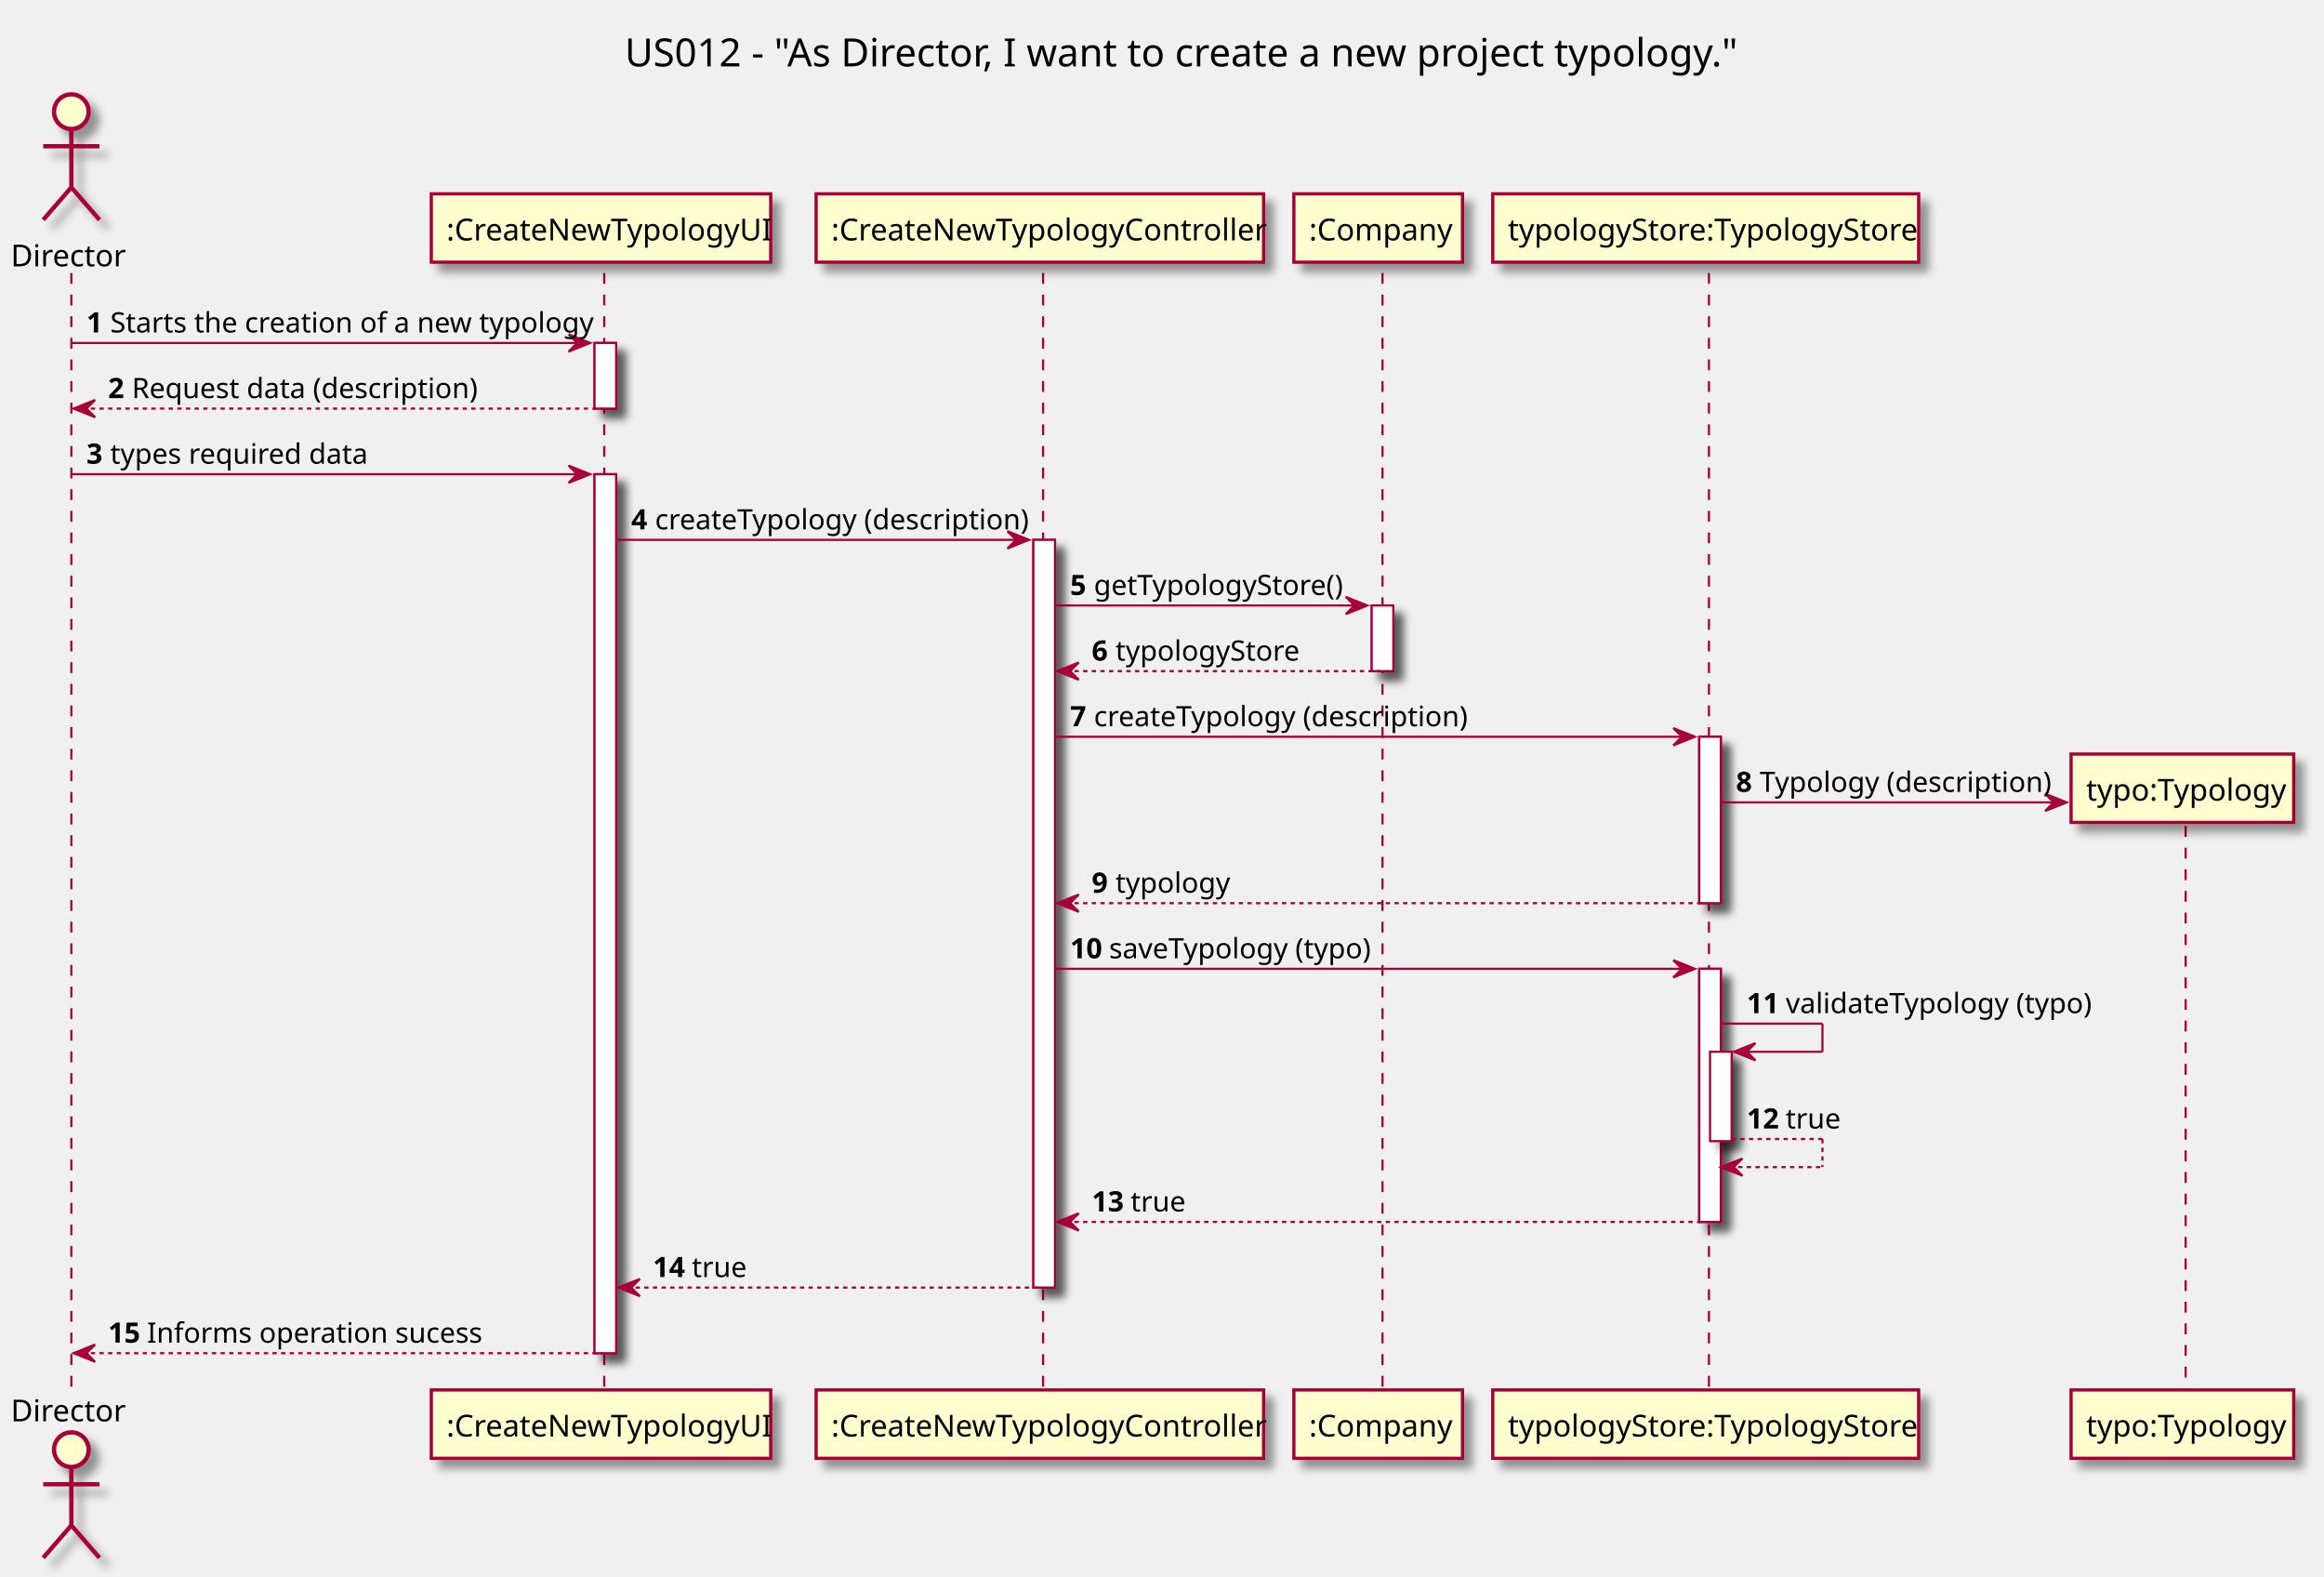
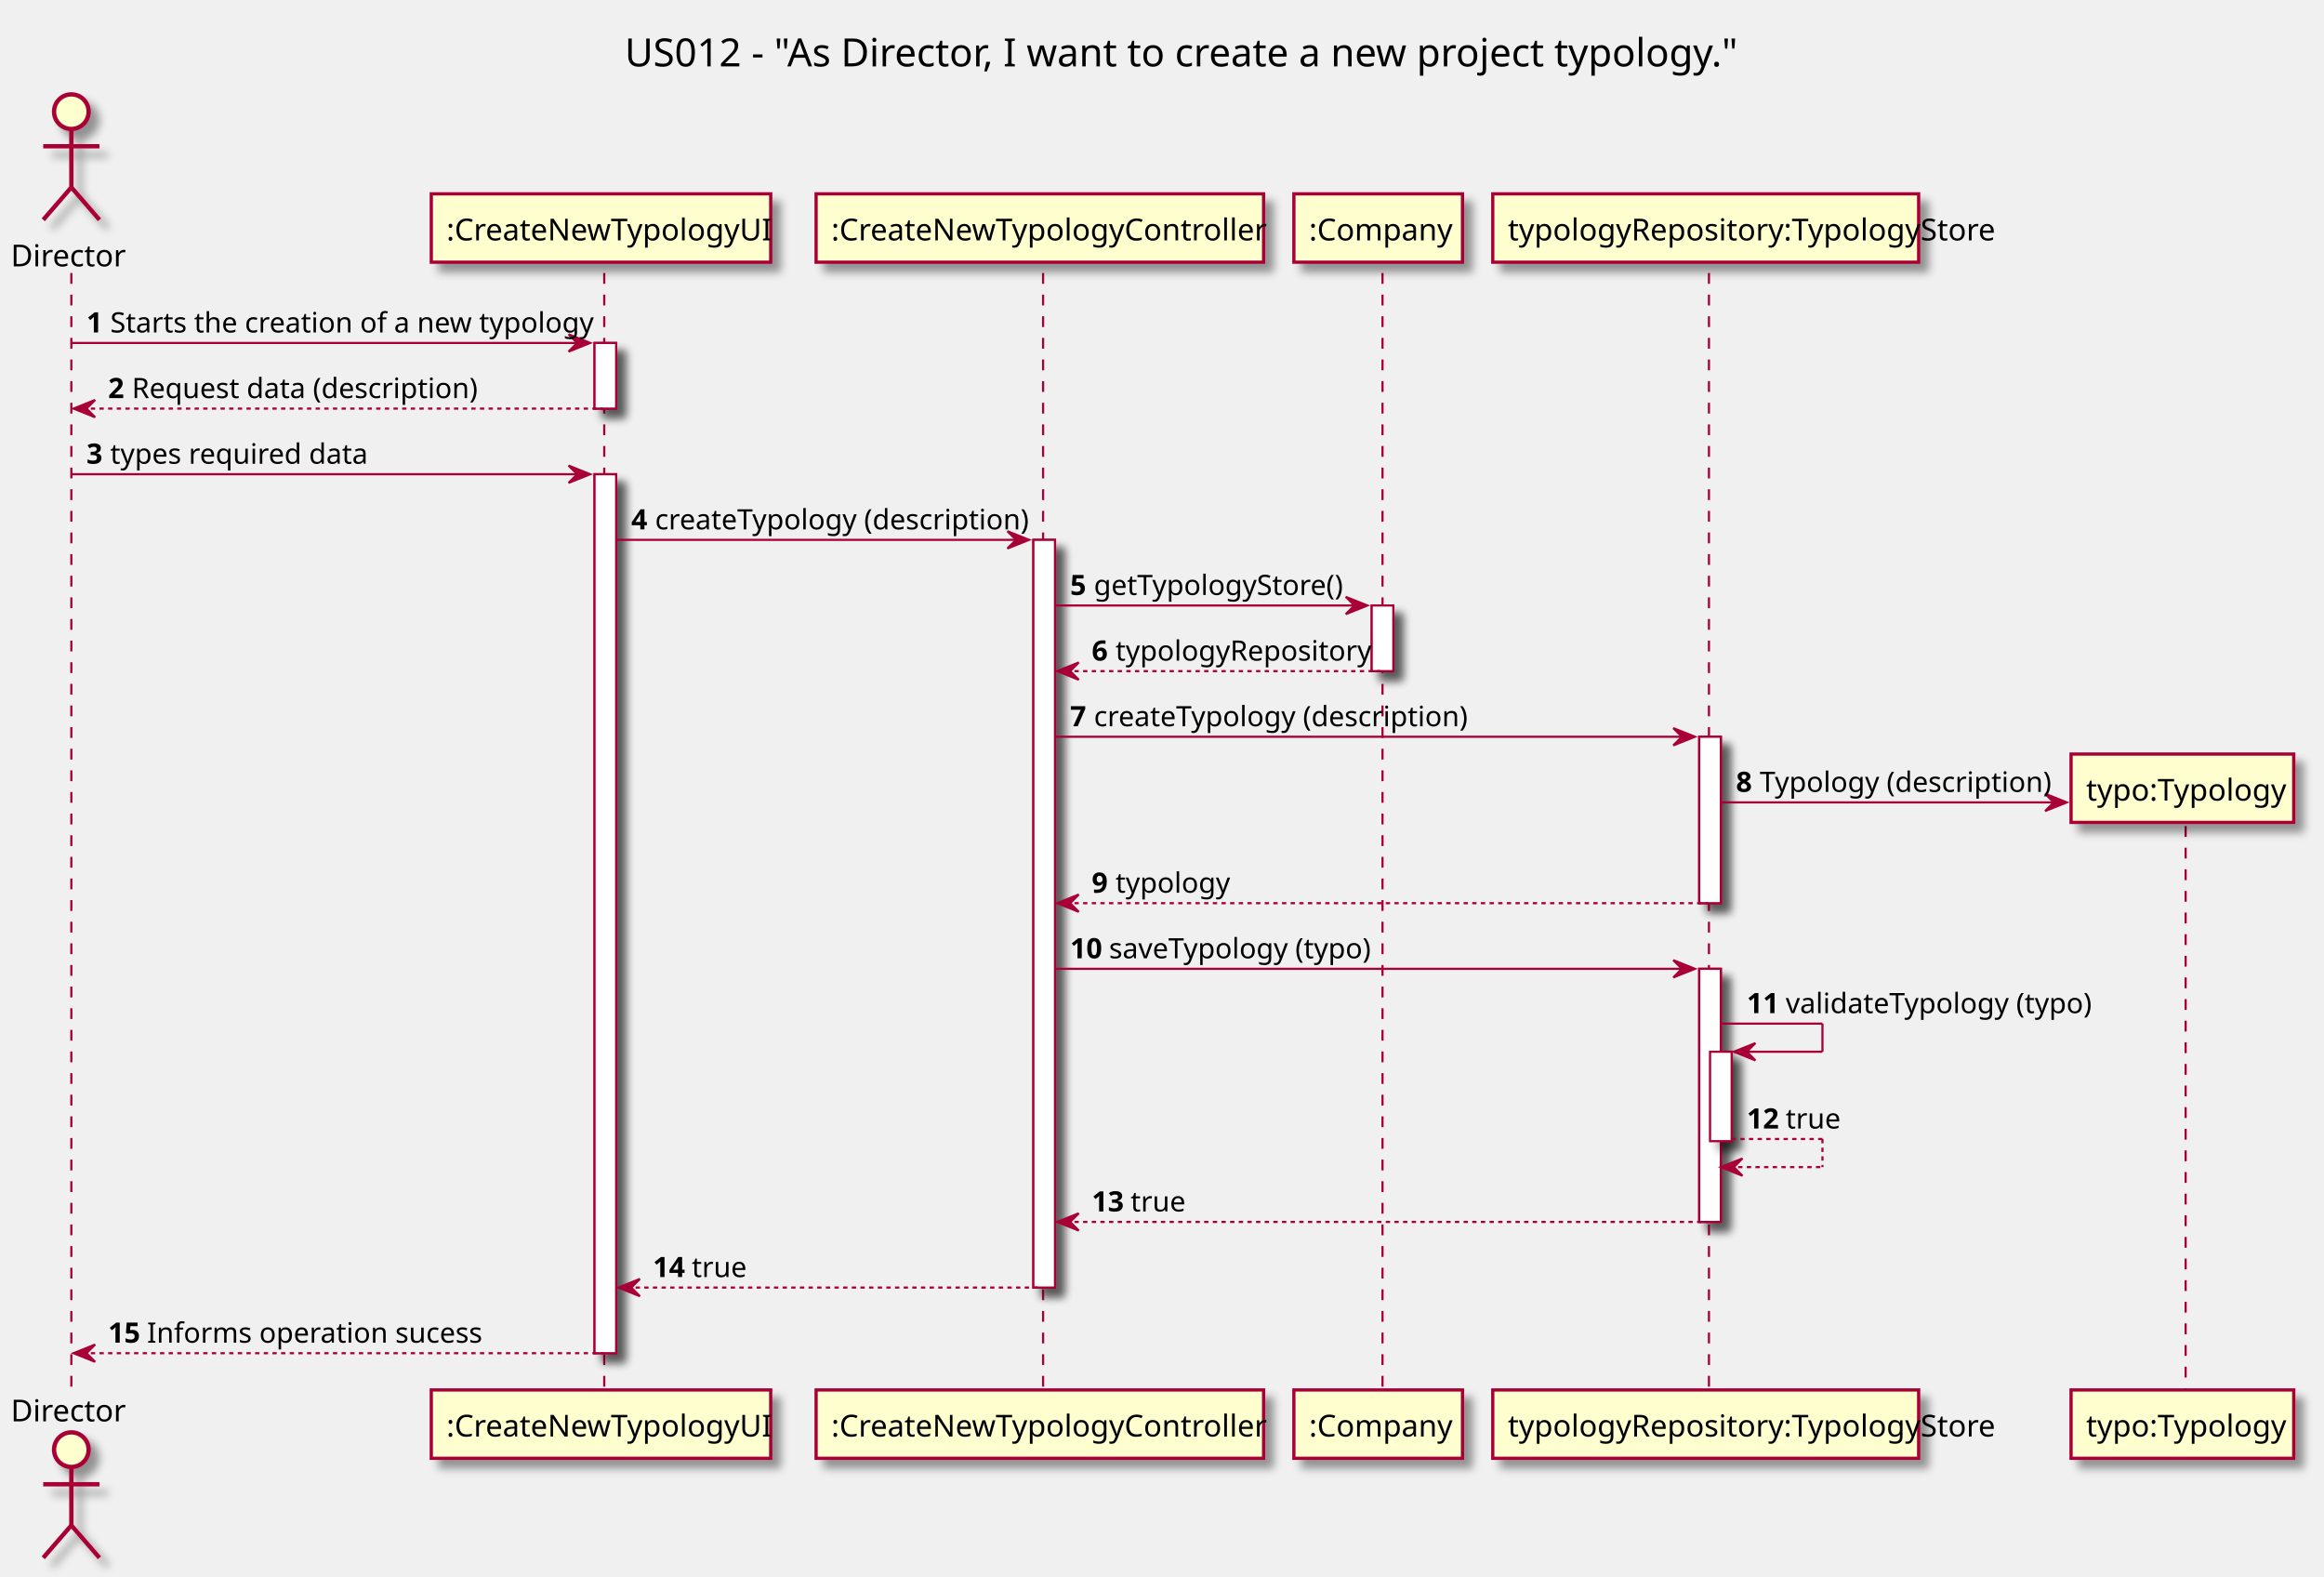
<svg xmlns="http://www.w3.org/2000/svg" contentScriptType="application/ecmascript" contentStyleType="text/css" height="729px" preserveAspectRatio="none" style="width:1075px;height:729px;background:#FFFFFF;" version="1.1" viewBox="0 0 1075 729" width="1075px" zoomAndPan="magnify">
  <defs>
    <filter height="300%" id="fnia7cm9d7foc" width="300%" x="-1" y="-1">
      <feGaussianBlur result="blurOut" stdDeviation="2.0" />
      <feColorMatrix in="blurOut" result="blurOut2" type="matrix" values="0 0 0 0 0 0 0 0 0 0 0 0 0 0 0 0 0 0 .4 0" />
      <feOffset dx="4.0" dy="4.0" in="blurOut2" result="blurOut3" />
      <feBlend in="SourceGraphic" in2="blurOut3" mode="normal" />
    </filter>
  </defs>
  <g>
    <text fill="#000000" font-family="sans-serif" font-size="18" lengthAdjust="spacing" textLength="492" x="289" y="30.686">US012 - "As Director, I want to create a new project typology."</text>
    <rect fill="#FFFFFF" filter="url(#fnia7cm9d7foc)" height="30.352" style="stroke:#A80036;stroke-width:1.0;" width="10" x="275" y="158.602" />
    <rect fill="#FFFFFF" filter="url(#fnia7cm9d7foc)" height="406.477" style="stroke:#A80036;stroke-width:1.0;" width="10" x="275" y="219.305" />
    <rect fill="#FFFFFF" filter="url(#fnia7cm9d7foc)" height="345.773" style="stroke:#A80036;stroke-width:1.0;" width="10" x="478" y="249.656" />
    <rect fill="#FFFFFF" filter="url(#fnia7cm9d7foc)" height="30.352" style="stroke:#A80036;stroke-width:1.0;" width="10" x="634.5" y="280.008" />
    <rect fill="#FFFFFF" filter="url(#fnia7cm9d7foc)" height="76.961" style="stroke:#A80036;stroke-width:1.0;" width="10" x="786" y="340.711" />
    <rect fill="#FFFFFF" filter="url(#fnia7cm9d7foc)" height="117.055" style="stroke:#A80036;stroke-width:1.0;" width="10" x="786" y="448.023" />
    <rect fill="#FFFFFF" filter="url(#fnia7cm9d7foc)" height="41.352" style="stroke:#A80036;stroke-width:1.0;" width="10" x="791" y="486.375" />
    <line style="stroke:#A80036;stroke-width:1.0;stroke-dasharray:5.0,5.0;" x1="33" x2="33" y1="126.25" y2="643.781" />
    <line style="stroke:#A80036;stroke-width:1.0;stroke-dasharray:5.0,5.0;" x1="279.5" x2="279.5" y1="126.25" y2="643.781" />
    <line style="stroke:#A80036;stroke-width:1.0;stroke-dasharray:5.0,5.0;" x1="482.5" x2="482.5" y1="126.25" y2="643.781" />
    <line style="stroke:#A80036;stroke-width:1.0;stroke-dasharray:5.0,5.0;" x1="639.5" x2="639.5" y1="126.25" y2="643.781" />
    <line style="stroke:#A80036;stroke-width:1.0;stroke-dasharray:5.0,5.0;" x1="790.5" x2="790.5" y1="126.25" y2="643.781" />
    <line style="stroke:#A80036;stroke-width:1.0;stroke-dasharray:5.0,5.0;" x1="1011" x2="1011" y1="382.016" y2="643.781" />
    <text fill="#000000" font-family="sans-serif" font-size="14" lengthAdjust="spacing" textLength="50" x="5" y="123.174">Director</text>
    <ellipse cx="33" cy="51.641" fill="#FEFECE" filter="url(#fnia7cm9d7foc)" rx="8" ry="8" style="stroke:#A80036;stroke-width:2.0;" />
    <path d="M33,59.641 L33,86.641 M20,67.641 L46,67.641 M33,86.641 L20,101.641 M33,86.641 L46,101.641 " fill="none" filter="url(#fnia7cm9d7foc)" style="stroke:#A80036;stroke-width:2.0;" />
    <text fill="#000000" font-family="sans-serif" font-size="14" lengthAdjust="spacing" textLength="50" x="5" y="657.314">Director</text>
    <ellipse cx="33" cy="670.391" fill="#FEFECE" filter="url(#fnia7cm9d7foc)" rx="8" ry="8" style="stroke:#A80036;stroke-width:2.0;" />
    <path d="M33,678.391 L33,705.391 M20,686.391 L46,686.391 M33,705.391 L20,720.391 M33,705.391 L46,720.391 " fill="none" filter="url(#fnia7cm9d7foc)" style="stroke:#A80036;stroke-width:2.0;" />
    <rect fill="#FEFECE" filter="url(#fnia7cm9d7foc)" height="31.609" style="stroke:#A80036;stroke-width:1.5;" width="157" x="199.5" y="89.641" />
    <text fill="#000000" font-family="sans-serif" font-size="14" lengthAdjust="spacing" textLength="143" x="206.5" y="111.174">:CreateNewTypologyUI</text>
    <rect fill="#FEFECE" filter="url(#fnia7cm9d7foc)" height="31.609" style="stroke:#A80036;stroke-width:1.5;" width="157" x="199.5" y="642.781" />
    <text fill="#000000" font-family="sans-serif" font-size="14" lengthAdjust="spacing" textLength="143" x="206.5" y="664.314">:CreateNewTypologyUI</text>
    <rect fill="#FEFECE" filter="url(#fnia7cm9d7foc)" height="31.609" style="stroke:#A80036;stroke-width:1.5;" width="207" x="377.5" y="89.641" />
    <text fill="#000000" font-family="sans-serif" font-size="14" lengthAdjust="spacing" textLength="193" x="384.5" y="111.174">:CreateNewTypologyController</text>
    <rect fill="#FEFECE" filter="url(#fnia7cm9d7foc)" height="31.609" style="stroke:#A80036;stroke-width:1.5;" width="207" x="377.5" y="642.781" />
    <text fill="#000000" font-family="sans-serif" font-size="14" lengthAdjust="spacing" textLength="193" x="384.5" y="664.314">:CreateNewTypologyController</text>
    <rect fill="#FEFECE" filter="url(#fnia7cm9d7foc)" height="31.609" style="stroke:#A80036;stroke-width:1.5;" width="78" x="598.5" y="89.641" />
    <text fill="#000000" font-family="sans-serif" font-size="14" lengthAdjust="spacing" textLength="64" x="605.5" y="111.174">:Company</text>
    <rect fill="#FEFECE" filter="url(#fnia7cm9d7foc)" height="31.609" style="stroke:#A80036;stroke-width:1.5;" width="78" x="598.5" y="642.781" />
    <text fill="#000000" font-family="sans-serif" font-size="14" lengthAdjust="spacing" textLength="64" x="605.5" y="664.314">:Company</text>
    <rect fill="#FEFECE" filter="url(#fnia7cm9d7foc)" height="31.609" style="stroke:#A80036;stroke-width:1.5;" width="197" x="690.5" y="89.641" />
-     <text fill="#000000" font-family="sans-serif" font-size="14" lengthAdjust="spacing" textLength="183" x="697.5" y="111.174">typologyStore:TypologyStore</text>
+     <text fill="#000000" font-family="sans-serif" font-size="14" lengthAdjust="spacing" textLength="183" x="697.5" y="111.174">typologyRepository:TypologyStore</text>
    <rect fill="#FEFECE" filter="url(#fnia7cm9d7foc)" height="31.609" style="stroke:#A80036;stroke-width:1.5;" width="197" x="690.5" y="642.781" />
-     <text fill="#000000" font-family="sans-serif" font-size="14" lengthAdjust="spacing" textLength="183" x="697.5" y="664.314">typologyStore:TypologyStore</text>
+     <text fill="#000000" font-family="sans-serif" font-size="14" lengthAdjust="spacing" textLength="183" x="697.5" y="664.314">typologyRepository:TypologyStore</text>
    <rect fill="#FEFECE" filter="url(#fnia7cm9d7foc)" height="31.609" style="stroke:#A80036;stroke-width:1.5;" width="103" x="958" y="642.781" />
    <text fill="#000000" font-family="sans-serif" font-size="14" lengthAdjust="spacing" textLength="89" x="965" y="664.314">typo:Typology</text>
    <rect fill="#FFFFFF" filter="url(#fnia7cm9d7foc)" height="30.352" style="stroke:#A80036;stroke-width:1.0;" width="10" x="275" y="158.602" />
    <rect fill="#FFFFFF" filter="url(#fnia7cm9d7foc)" height="406.477" style="stroke:#A80036;stroke-width:1.0;" width="10" x="275" y="219.305" />
    <rect fill="#FFFFFF" filter="url(#fnia7cm9d7foc)" height="345.773" style="stroke:#A80036;stroke-width:1.0;" width="10" x="478" y="249.656" />
    <rect fill="#FFFFFF" filter="url(#fnia7cm9d7foc)" height="30.352" style="stroke:#A80036;stroke-width:1.0;" width="10" x="634.5" y="280.008" />
    <rect fill="#FFFFFF" filter="url(#fnia7cm9d7foc)" height="76.961" style="stroke:#A80036;stroke-width:1.0;" width="10" x="786" y="340.711" />
    <rect fill="#FFFFFF" filter="url(#fnia7cm9d7foc)" height="117.055" style="stroke:#A80036;stroke-width:1.0;" width="10" x="786" y="448.023" />
    <rect fill="#FFFFFF" filter="url(#fnia7cm9d7foc)" height="41.352" style="stroke:#A80036;stroke-width:1.0;" width="10" x="791" y="486.375" />
    <polygon fill="#A80036" points="263,154.602,273,158.602,263,162.602,267,158.602" style="stroke:#A80036;stroke-width:1.0;" />
    <line style="stroke:#A80036;stroke-width:1.0;" x1="33" x2="269" y1="158.602" y2="158.602" />
    <text fill="#000000" font-family="sans-serif" font-size="13" font-weight="bold" lengthAdjust="spacing" textLength="7" x="40" y="153.745">1</text>
    <text fill="#000000" font-family="sans-serif" font-size="13" lengthAdjust="spacing" textLength="212" x="51" y="153.745">Starts the creation of a new typology</text>
    <polygon fill="#A80036" points="44,184.953,34,188.953,44,192.953,40,188.953" style="stroke:#A80036;stroke-width:1.0;" />
    <line style="stroke:#A80036;stroke-width:1.0;stroke-dasharray:2.0,2.0;" x1="38" x2="279" y1="188.953" y2="188.953" />
    <text fill="#000000" font-family="sans-serif" font-size="13" font-weight="bold" lengthAdjust="spacing" textLength="7" x="50" y="184.097">2</text>
    <text fill="#000000" font-family="sans-serif" font-size="13" lengthAdjust="spacing" textLength="152" x="61" y="184.097">Request data (description)</text>
    <polygon fill="#A80036" points="263,215.305,273,219.305,263,223.305,267,219.305" style="stroke:#A80036;stroke-width:1.0;" />
    <line style="stroke:#A80036;stroke-width:1.0;" x1="33" x2="269" y1="219.305" y2="219.305" />
    <text fill="#000000" font-family="sans-serif" font-size="13" font-weight="bold" lengthAdjust="spacing" textLength="7" x="40" y="214.448">3</text>
    <text fill="#000000" font-family="sans-serif" font-size="13" lengthAdjust="spacing" textLength="111" x="51" y="214.448">types required data</text>
    <polygon fill="#A80036" points="466,245.656,476,249.656,466,253.656,470,249.656" style="stroke:#A80036;stroke-width:1.0;" />
    <line style="stroke:#A80036;stroke-width:1.0;" x1="285" x2="472" y1="249.656" y2="249.656" />
    <text fill="#000000" font-family="sans-serif" font-size="13" font-weight="bold" lengthAdjust="spacing" textLength="7" x="292" y="244.8">4</text>
    <text fill="#000000" font-family="sans-serif" font-size="13" lengthAdjust="spacing" textLength="163" x="303" y="244.8">createTypology (description)</text>
    <polygon fill="#A80036" points="622.5,276.008,632.5,280.008,622.5,284.008,626.5,280.008" style="stroke:#A80036;stroke-width:1.0;" />
    <line style="stroke:#A80036;stroke-width:1.0;" x1="488" x2="628.5" y1="280.008" y2="280.008" />
    <text fill="#000000" font-family="sans-serif" font-size="13" font-weight="bold" lengthAdjust="spacing" textLength="7" x="495" y="275.151">5</text>
    <text fill="#000000" font-family="sans-serif" font-size="13" lengthAdjust="spacing" textLength="109" x="506" y="275.151">getTypologyStore()</text>
    <polygon fill="#A80036" points="499,306.359,489,310.359,499,314.359,495,310.359" style="stroke:#A80036;stroke-width:1.0;" />
    <line style="stroke:#A80036;stroke-width:1.0;stroke-dasharray:2.0,2.0;" x1="493" x2="638.5" y1="310.359" y2="310.359" />
    <text fill="#000000" font-family="sans-serif" font-size="13" font-weight="bold" lengthAdjust="spacing" textLength="7" x="505" y="305.503">6</text>
-     <text fill="#000000" font-family="sans-serif" font-size="13" lengthAdjust="spacing" textLength="80" x="516" y="305.503">typologyStore</text>
+     <text fill="#000000" font-family="sans-serif" font-size="13" lengthAdjust="spacing" textLength="80" x="516" y="305.503">typologyRepository</text>
    <polygon fill="#A80036" points="774,336.711,784,340.711,774,344.711,778,340.711" style="stroke:#A80036;stroke-width:1.0;" />
    <line style="stroke:#A80036;stroke-width:1.0;" x1="488" x2="780" y1="340.711" y2="340.711" />
    <text fill="#000000" font-family="sans-serif" font-size="13" font-weight="bold" lengthAdjust="spacing" textLength="7" x="495" y="335.854">7</text>
    <text fill="#000000" font-family="sans-serif" font-size="13" lengthAdjust="spacing" textLength="163" x="506" y="335.854">createTypology (description)</text>
    <polygon fill="#A80036" points="946,367.062,956,371.062,946,375.062,950,371.062" style="stroke:#A80036;stroke-width:1.0;" />
    <line style="stroke:#A80036;stroke-width:1.0;" x1="796" x2="952" y1="371.062" y2="371.062" />
    <text fill="#000000" font-family="sans-serif" font-size="13" font-weight="bold" lengthAdjust="spacing" textLength="7" x="803" y="366.206">8</text>
    <text fill="#000000" font-family="sans-serif" font-size="13" lengthAdjust="spacing" textLength="127" x="814" y="366.206">Typology (description)</text>
    <rect fill="#FEFECE" filter="url(#fnia7cm9d7foc)" height="31.609" style="stroke:#A80036;stroke-width:1.5;" width="103" x="958" y="348.711" />
    <text fill="#000000" font-family="sans-serif" font-size="14" lengthAdjust="spacing" textLength="89" x="965" y="370.244">typo:Typology</text>
    <polygon fill="#A80036" points="499,413.672,489,417.672,499,421.672,495,417.672" style="stroke:#A80036;stroke-width:1.0;" />
    <line style="stroke:#A80036;stroke-width:1.0;stroke-dasharray:2.0,2.0;" x1="493" x2="790" y1="417.672" y2="417.672" />
    <text fill="#000000" font-family="sans-serif" font-size="13" font-weight="bold" lengthAdjust="spacing" textLength="7" x="505" y="412.815">9</text>
    <text fill="#000000" font-family="sans-serif" font-size="13" lengthAdjust="spacing" textLength="49" x="516" y="412.815">typology</text>
    <polygon fill="#A80036" points="774,444.023,784,448.023,774,452.023,778,448.023" style="stroke:#A80036;stroke-width:1.0;" />
    <line style="stroke:#A80036;stroke-width:1.0;" x1="488" x2="780" y1="448.023" y2="448.023" />
    <text fill="#000000" font-family="sans-serif" font-size="13" font-weight="bold" lengthAdjust="spacing" textLength="14" x="495" y="443.167">10</text>
    <text fill="#000000" font-family="sans-serif" font-size="13" lengthAdjust="spacing" textLength="115" x="513" y="443.167">saveTypology (typo)</text>
    <line style="stroke:#A80036;stroke-width:1.0;" x1="796" x2="843" y1="473.375" y2="473.375" />
    <line style="stroke:#A80036;stroke-width:1.0;" x1="843" x2="843" y1="473.375" y2="486.375" />
    <line style="stroke:#A80036;stroke-width:1.0;" x1="802" x2="843" y1="486.375" y2="486.375" />
    <polygon fill="#A80036" points="812,482.375,802,486.375,812,490.375,808,486.375" style="stroke:#A80036;stroke-width:1.0;" />
    <text fill="#000000" font-family="sans-serif" font-size="13" font-weight="bold" lengthAdjust="spacing" textLength="14" x="808" y="468.519">11</text>
    <text fill="#000000" font-family="sans-serif" font-size="13" lengthAdjust="spacing" textLength="132" x="826" y="468.519">validateTypology (typo)</text>
    <line style="stroke:#A80036;stroke-width:1.0;stroke-dasharray:2.0,2.0;" x1="801" x2="843" y1="526.727" y2="526.727" />
    <line style="stroke:#A80036;stroke-width:1.0;stroke-dasharray:2.0,2.0;" x1="843" x2="843" y1="526.727" y2="539.727" />
    <line style="stroke:#A80036;stroke-width:1.0;stroke-dasharray:2.0,2.0;" x1="796" x2="843" y1="539.727" y2="539.727" />
    <polygon fill="#A80036" points="806,535.727,796,539.727,806,543.727,802,539.727" style="stroke:#A80036;stroke-width:1.0;" />
    <text fill="#000000" font-family="sans-serif" font-size="13" font-weight="bold" lengthAdjust="spacing" textLength="14" x="808" y="521.87">12</text>
    <text fill="#000000" font-family="sans-serif" font-size="13" lengthAdjust="spacing" textLength="22" x="826" y="521.87">true</text>
    <polygon fill="#A80036" points="499,561.078,489,565.078,499,569.078,495,565.078" style="stroke:#A80036;stroke-width:1.0;" />
    <line style="stroke:#A80036;stroke-width:1.0;stroke-dasharray:2.0,2.0;" x1="493" x2="790" y1="565.078" y2="565.078" />
    <text fill="#000000" font-family="sans-serif" font-size="13" font-weight="bold" lengthAdjust="spacing" textLength="14" x="505" y="560.222">13</text>
    <text fill="#000000" font-family="sans-serif" font-size="13" lengthAdjust="spacing" textLength="22" x="523" y="560.222">true</text>
    <polygon fill="#A80036" points="296,591.43,286,595.43,296,599.43,292,595.43" style="stroke:#A80036;stroke-width:1.0;" />
    <line style="stroke:#A80036;stroke-width:1.0;stroke-dasharray:2.0,2.0;" x1="290" x2="482" y1="595.43" y2="595.43" />
    <text fill="#000000" font-family="sans-serif" font-size="13" font-weight="bold" lengthAdjust="spacing" textLength="14" x="302" y="590.573">14</text>
    <text fill="#000000" font-family="sans-serif" font-size="13" lengthAdjust="spacing" textLength="22" x="320" y="590.573">true</text>
    <polygon fill="#A80036" points="44,621.781,34,625.781,44,629.781,40,625.781" style="stroke:#A80036;stroke-width:1.0;" />
    <line style="stroke:#A80036;stroke-width:1.0;stroke-dasharray:2.0,2.0;" x1="38" x2="279" y1="625.781" y2="625.781" />
    <text fill="#000000" font-family="sans-serif" font-size="13" font-weight="bold" lengthAdjust="spacing" textLength="14" x="50" y="620.925">15</text>
    <text fill="#000000" font-family="sans-serif" font-size="13" lengthAdjust="spacing" textLength="145" x="68" y="620.925">Informs operation sucess</text>
  </g>
</svg>
